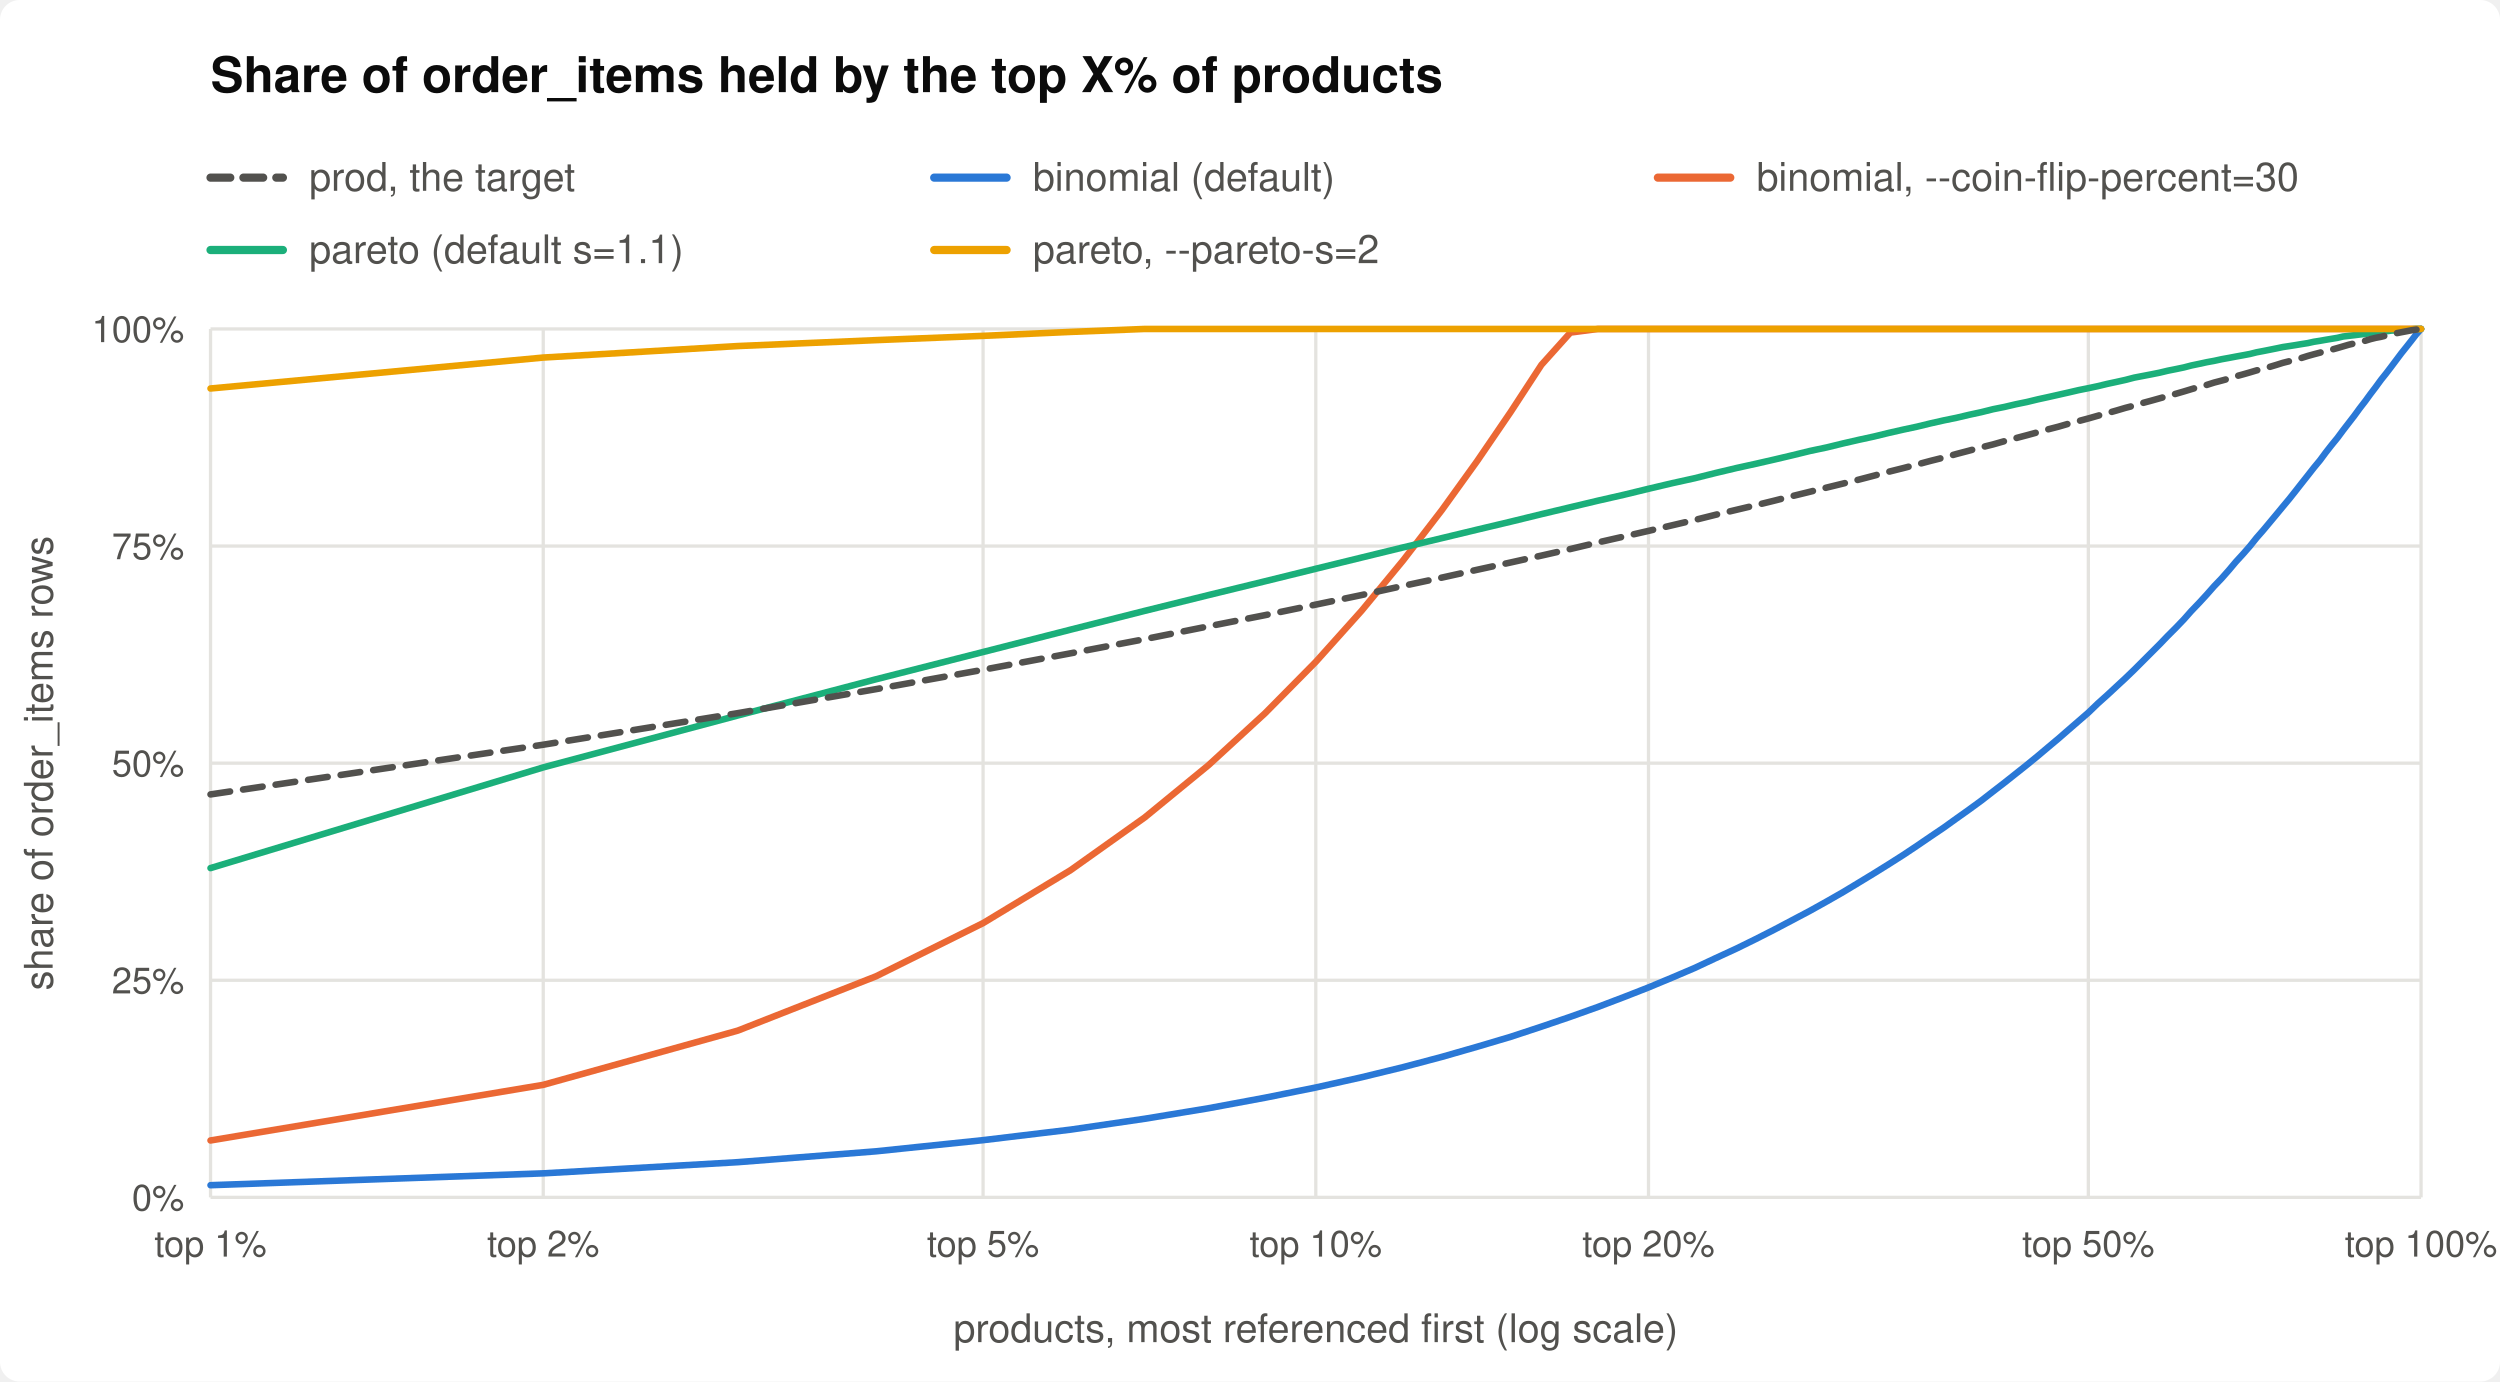
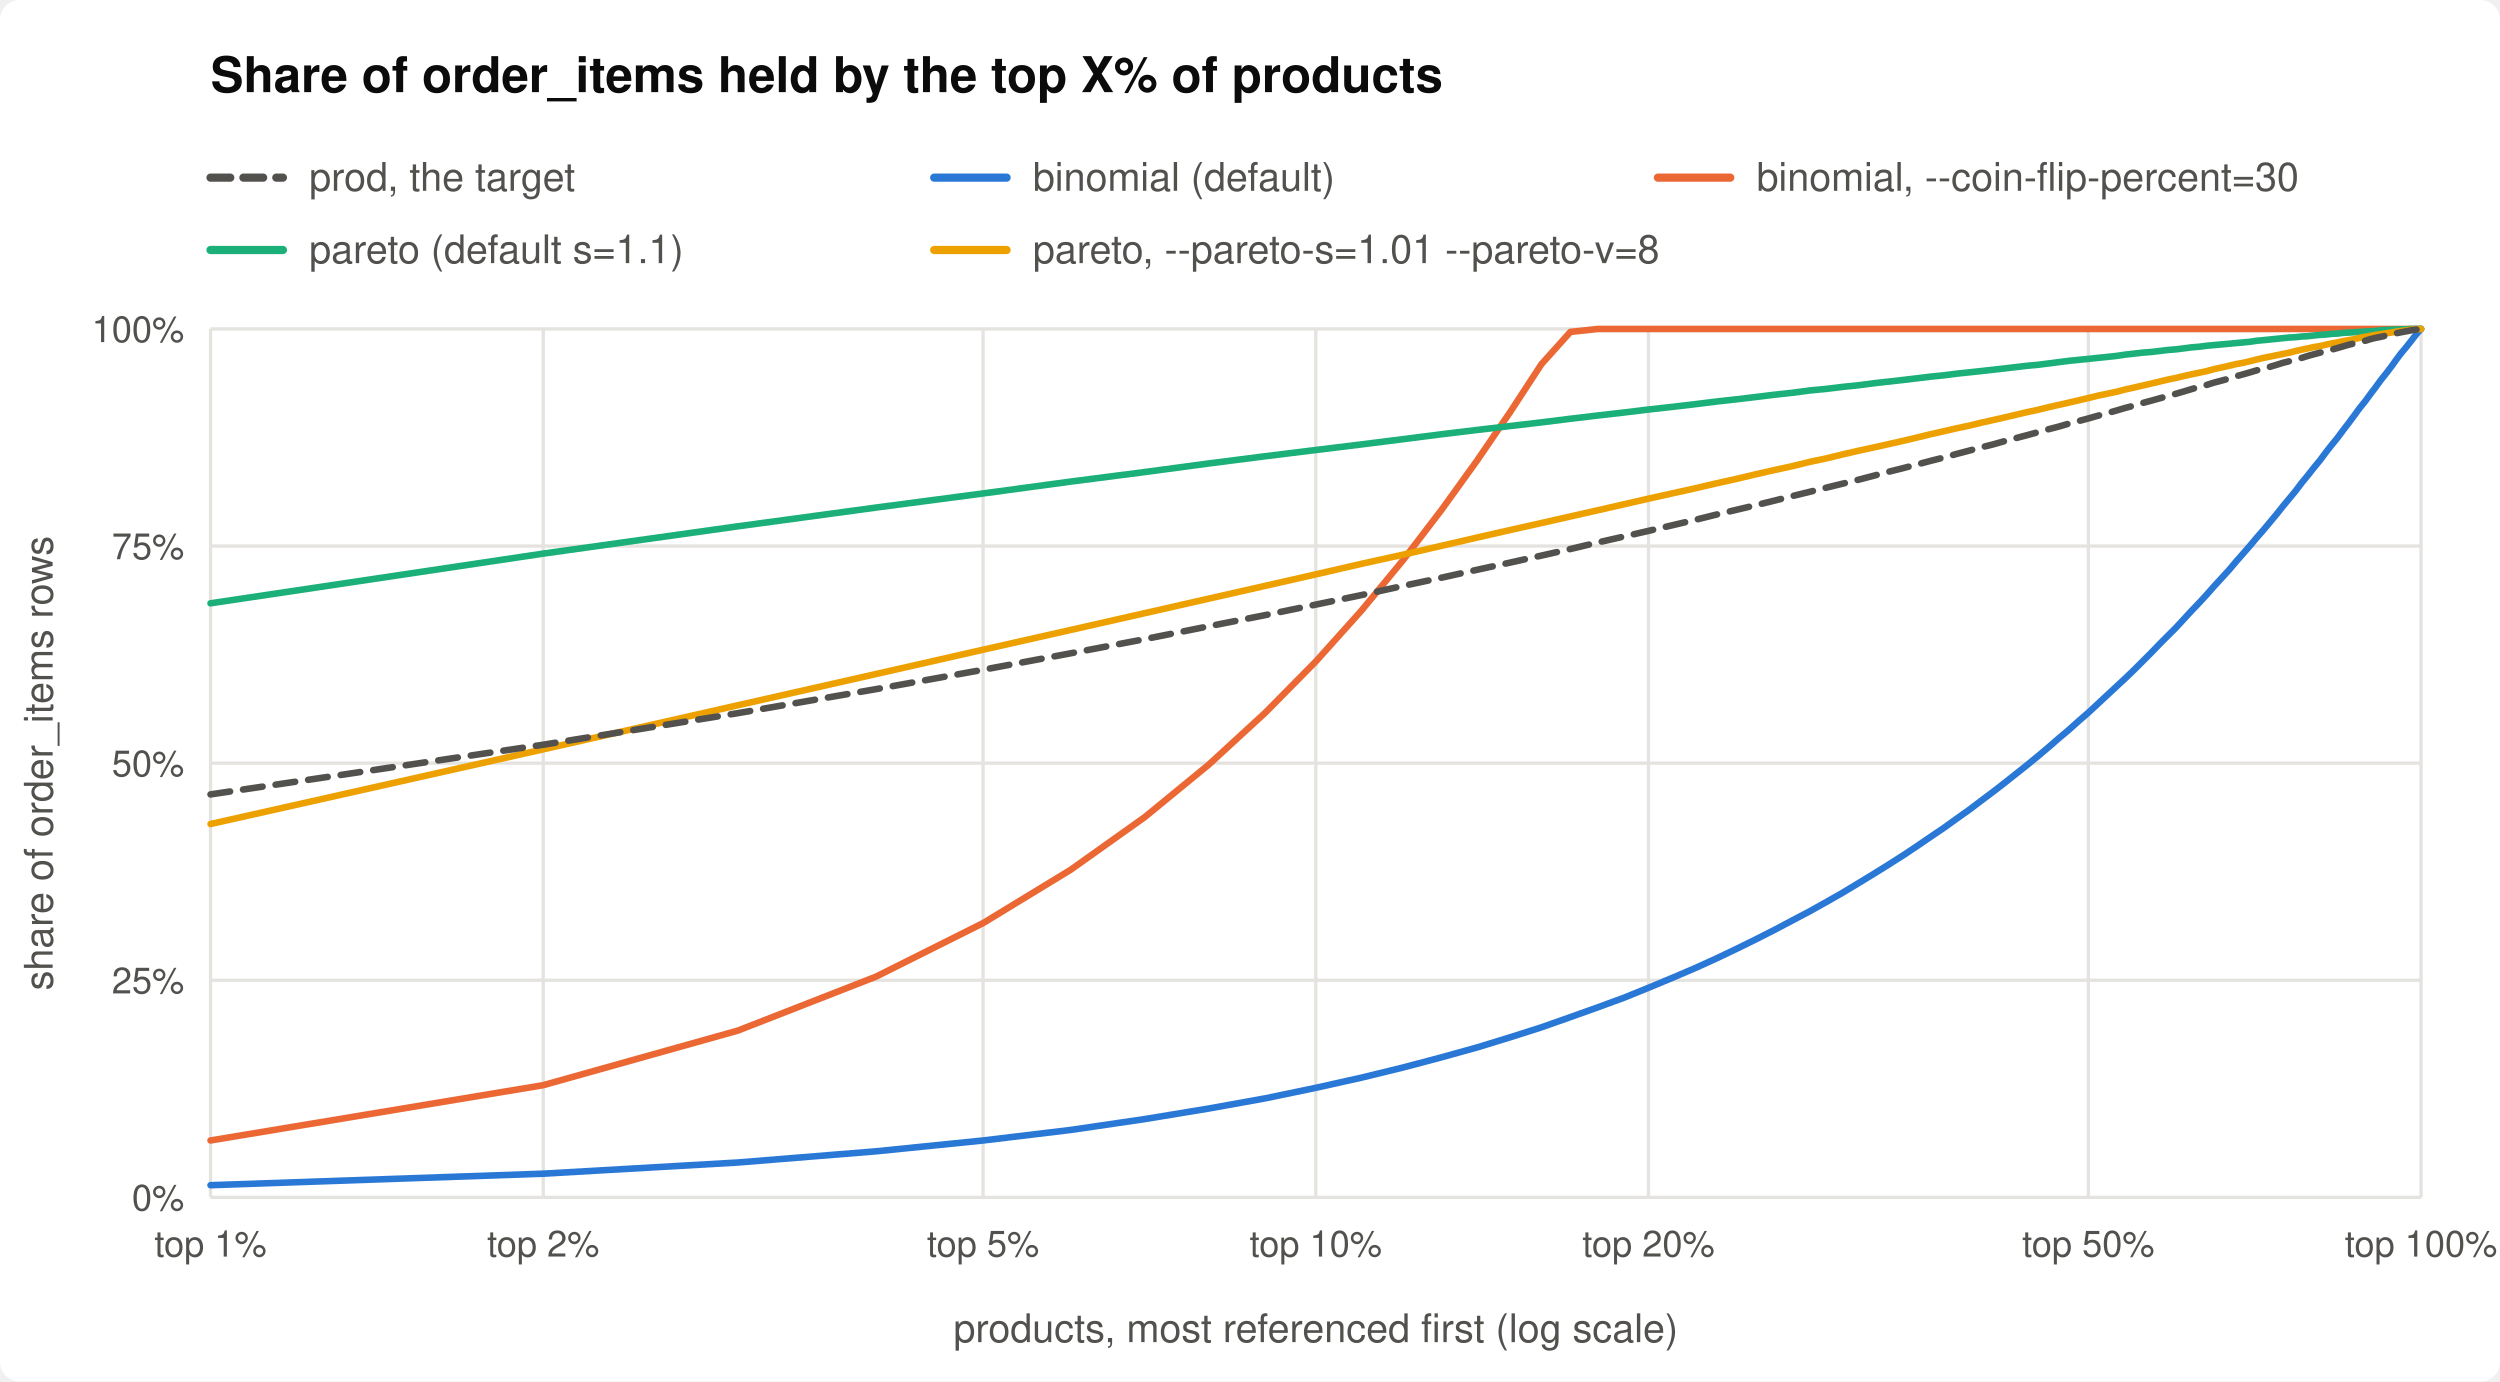
<svg xmlns="http://www.w3.org/2000/svg" viewBox="0 0 760 420" width="760" height="420" font-family="-apple-system, BlinkMacSystemFont, Segoe UI, Helvetica, Arial, sans-serif" role="img">
  <rect width="760" height="420" rx="6" fill="#ffffff" />
  <text x="64" y="28" font-size="15" font-weight="600" fill="#0b0b0b">Share of order_items held by the top X% of products</text>
  <line x1="64" y1="54" x2="86" y2="54" stroke="#52514e" stroke-width="2.5" stroke-linecap="round" stroke-dasharray="6 4" />
  <text x="94" y="58" font-size="12" fill="#52514e">prod, the target</text>
  <line x1="284" y1="54" x2="306" y2="54" stroke="#2a78d6" stroke-width="2.5" stroke-linecap="round" />
  <text x="314" y="58" font-size="12" fill="#52514e">binomial (default)</text>
  <line x1="504" y1="54" x2="526" y2="54" stroke="#eb6834" stroke-width="2.5" stroke-linecap="round" />
  <text x="534" y="58" font-size="12" fill="#52514e">binomial, --coin-flip-percent=30</text>
  <line x1="64" y1="76" x2="86" y2="76" stroke="#1baf7a" stroke-width="2.5" stroke-linecap="round" />
  <text x="94" y="80" font-size="12" fill="#52514e">pareto (default s=1.1)</text>
  <line x1="284" y1="76" x2="306" y2="76" stroke="#eda100" stroke-width="2.5" stroke-linecap="round" />
-   <text x="314" y="80" font-size="12" fill="#52514e">pareto, --pareto-s=2</text>
+   <text x="314" y="80" font-size="12" fill="#52514e">pareto, --pareto-s=1.01 --pareto-v=8</text>
  <line x1="64" y1="364.0" x2="736" y2="364.0" stroke="#e4e3df" stroke-width="1" />
  <text x="56" y="368.0" font-size="11" text-anchor="end" fill="#52514e">0%</text>
  <line x1="64" y1="298.0" x2="736" y2="298.0" stroke="#e4e3df" stroke-width="1" />
  <text x="56" y="302.0" font-size="11" text-anchor="end" fill="#52514e">25%</text>
  <line x1="64" y1="232.0" x2="736" y2="232.0" stroke="#e4e3df" stroke-width="1" />
  <text x="56" y="236.0" font-size="11" text-anchor="end" fill="#52514e">50%</text>
  <line x1="64" y1="166.0" x2="736" y2="166.0" stroke="#e4e3df" stroke-width="1" />
  <text x="56" y="170.0" font-size="11" text-anchor="end" fill="#52514e">75%</text>
  <line x1="64" y1="100.0" x2="736" y2="100.0" stroke="#e4e3df" stroke-width="1" />
  <text x="56" y="104.0" font-size="11" text-anchor="end" fill="#52514e">100%</text>
  <line x1="64.0" y1="100" x2="64.0" y2="364" stroke="#e4e3df" stroke-width="1" />
  <text x="64.0" y="382" font-size="11" text-anchor="middle" fill="#52514e">top 1%</text>
  <line x1="165.146" y1="100" x2="165.146" y2="364" stroke="#e4e3df" stroke-width="1" />
  <text x="165.146" y="382" font-size="11" text-anchor="middle" fill="#52514e">top 2%</text>
  <line x1="298.854" y1="100" x2="298.854" y2="364" stroke="#e4e3df" stroke-width="1" />
  <text x="298.854" y="382" font-size="11" text-anchor="middle" fill="#52514e">top 5%</text>
  <line x1="400.0" y1="100" x2="400.0" y2="364" stroke="#e4e3df" stroke-width="1" />
  <text x="400.0" y="382" font-size="11" text-anchor="middle" fill="#52514e">top 10%</text>
  <line x1="501.146" y1="100" x2="501.146" y2="364" stroke="#e4e3df" stroke-width="1" />
  <text x="501.146" y="382" font-size="11" text-anchor="middle" fill="#52514e">top 20%</text>
  <line x1="634.854" y1="100" x2="634.854" y2="364" stroke="#e4e3df" stroke-width="1" />
  <text x="634.854" y="382" font-size="11" text-anchor="middle" fill="#52514e">top 50%</text>
  <line x1="736.0" y1="100" x2="736.0" y2="364" stroke="#e4e3df" stroke-width="1" />
  <text x="736.0" y="382" font-size="11" text-anchor="middle" fill="#52514e">top 100%</text>
  <text x="400.0" y="408" font-size="12" text-anchor="middle" fill="#52514e">products, most referenced first (log scale)</text>
  <text transform="translate(16 232.0) rotate(-90)" font-size="12" text-anchor="middle" fill="#52514e">share of order_items rows</text>
-   <polyline points="64.0,360.3 165.1,356.7 224.3,353.3 266.3,350.0 298.9,346.6 325.5,343.4 348.0,340.1 367.4,336.9 384.6,333.7 400.0,330.6 413.9,327.5 426.6,324.4 438.3,321.3 449.1,318.2 459.2,315.2 468.6,312.1 477.4,309.1 485.8,306.1 493.7,303.1 501.1,300.2 508.3,297.2 515.1,294.3 521.5,291.3 527.8,288.4 533.7,285.5 539.4,282.6 544.9,279.7 550.2,276.9 555.4,274.0 560.3,271.2 565.1,268.3 569.7,265.5 574.2,262.7 578.6,259.9 582.8,257.1 586.9,254.3 590.9,251.6 594.8,248.8 598.6,246.1 602.3,243.4 605.9,240.6 609.4,237.9 612.8,235.2 616.2,232.5 619.5,229.8 622.7,227.1 625.8,224.5 628.9,221.8 631.9,219.2 634.9,216.6 637.7,213.9 640.6,211.3 643.4,208.7 646.1,206.2 648.8,203.6 651.4,201.0 654.0,198.4 656.5,195.9 659.0,193.3 661.5,190.8 663.9,188.3 666.2,185.7 668.6,183.2 670.9,180.7 673.1,178.2 675.4,175.8 677.6,173.3 679.7,170.8 681.9,168.4 684.0,166.0 686.0,163.5 688.1,161.1 690.1,158.7 692.1,156.3 694.0,154.0 696.0,151.6 697.9,149.2 699.7,146.9 701.6,144.5 703.4,142.2 705.3,139.9 707.0,137.6 708.8,135.3 710.6,133.1 712.3,130.8 714.0,128.6 715.7,126.4 717.3,124.2 719.0,122.0 720.6,119.8 722.2,117.7 723.8,115.5 725.4,113.5 727.0,111.4 728.5,109.4 730.0,107.4 731.6,105.4 733.1,103.5 734.5,101.7 736.0,100.0" fill="none" stroke="#2a78d6" stroke-width="2" stroke-linejoin="round" stroke-linecap="round" />
-   <polyline points="64.0,346.7 165.1,329.8 224.3,313.3 266.3,296.8 298.9,280.6 325.5,264.5 348.0,248.5 367.4,232.6 384.6,216.8 400.0,201.2 413.9,185.7 426.6,170.3 438.3,155.1 449.1,140.1 459.2,125.3 468.6,110.9 477.4,101.1 485.8,100.0 493.7,100.0 501.1,100.0 508.3,100.0 515.1,100.0 521.5,100.0 527.8,100.0 533.7,100.0 539.4,100.0 544.9,100.0 550.2,100.0 555.4,100.0 560.3,100.0 565.1,100.0 569.7,100.0 574.2,100.0 578.6,100.0 582.8,100.0 586.9,100.0 590.9,100.0 594.8,100.0 598.6,100.0 602.3,100.0 605.9,100.0 609.4,100.0 612.8,100.0 616.2,100.0 619.5,100.0 622.7,100.0 625.8,100.0 628.9,100.0 631.9,100.0 634.9,100.0 637.7,100.0 640.6,100.0 643.4,100.0 646.1,100.0 648.8,100.0 651.4,100.0 654.0,100.0 656.5,100.0 659.0,100.0 661.5,100.0 663.9,100.0 666.2,100.0 668.6,100.0 670.9,100.0 673.1,100.0 675.4,100.0 677.6,100.0 679.7,100.0 681.9,100.0 684.0,100.0 686.0,100.0 688.1,100.0 690.1,100.0 692.1,100.0 694.0,100.0 696.0,100.0 697.9,100.0 699.7,100.0 701.6,100.0 703.4,100.0 705.3,100.0 707.0,100.0 708.8,100.0 710.6,100.0 712.3,100.0 714.0,100.0 715.7,100.0 717.3,100.0 719.0,100.0 720.6,100.0 722.2,100.0 723.8,100.0 725.4,100.0 727.0,100.0 728.5,100.0 730.0,100.0 731.6,100.0 733.1,100.0 734.5,100.0 736.0,100.0" fill="none" stroke="#eb6834" stroke-width="2" stroke-linejoin="round" stroke-linecap="round" />
-   <polyline points="64.0,263.9 165.1,233.3 224.3,217.5 266.3,206.5 298.9,198.2 325.5,191.4 348.0,185.7 367.4,180.9 384.6,176.7 400.0,172.9 413.9,169.5 426.6,166.4 438.3,163.6 449.1,161.0 459.2,158.6 468.6,156.3 477.4,154.2 485.8,152.2 493.7,150.4 501.1,148.6 508.3,146.9 515.1,145.4 521.5,143.8 527.8,142.3 533.7,141.0 539.4,139.7 544.9,138.4 550.2,137.1 555.4,136.0 560.3,134.8 565.1,133.7 569.7,132.7 574.2,131.6 578.6,130.6 582.8,129.7 586.9,128.7 590.9,127.8 594.8,127.0 598.6,126.1 602.3,125.3 605.9,124.4 609.4,123.7 612.8,122.9 616.2,122.2 619.5,121.4 622.7,120.7 625.8,120.0 628.9,119.3 631.9,118.6 634.9,118.0 637.7,117.4 640.6,116.7 643.4,116.1 646.1,115.5 648.8,114.8 651.4,114.3 654.0,113.8 656.5,113.3 659.0,112.7 661.5,112.2 663.9,111.7 666.2,111.1 668.6,110.6 670.9,110.1 673.1,109.7 675.4,109.2 677.6,108.8 679.7,108.4 681.9,108.0 684.0,107.6 686.0,107.1 688.1,106.7 690.1,106.3 692.1,105.9 694.0,105.5 696.0,105.2 697.9,104.9 699.7,104.6 701.6,104.3 703.4,103.9 705.3,103.6 707.0,103.3 708.8,103.0 710.6,102.7 712.3,102.3 714.0,102.1 715.7,101.9 717.3,101.7 719.0,101.5 720.6,101.3 722.2,101.1 723.8,100.9 725.4,100.7 727.0,100.5 728.5,100.4 730.0,100.3 731.6,100.2 733.1,100.1 734.5,100.0 736.0,100.0" fill="none" stroke="#1baf7a" stroke-width="2" stroke-linejoin="round" stroke-linecap="round" />
-   <polyline points="64.0,118.1 165.1,108.7 224.3,105.2 266.3,103.4 298.9,102.1 325.5,100.9 348.0,100.0 367.4,100.0 384.6,100.0 400.0,100.0 413.9,100.0 426.6,100.0 438.3,100.0 449.1,100.0 459.2,100.0 468.6,100.0 477.4,100.0 485.8,100.0 493.7,100.0 501.1,100.0 508.3,100.0 515.1,100.0 521.5,100.0 527.8,100.0 533.7,100.0 539.4,100.0 544.9,100.0 550.2,100.0 555.4,100.0 560.3,100.0 565.1,100.0 569.7,100.0 574.2,100.0 578.6,100.0 582.8,100.0 586.9,100.0 590.9,100.0 594.8,100.0 598.6,100.0 602.3,100.0 605.9,100.0 609.4,100.0 612.8,100.0 616.2,100.0 619.5,100.0 622.7,100.0 625.8,100.0 628.9,100.0 631.9,100.0 634.9,100.0 637.7,100.0 640.6,100.0 643.4,100.0 646.1,100.0 648.8,100.0 651.4,100.0 654.0,100.0 656.5,100.0 659.0,100.0 661.5,100.0 663.9,100.0 666.2,100.0 668.6,100.0 670.9,100.0 673.1,100.0 675.4,100.0 677.6,100.0 679.7,100.0 681.9,100.0 684.0,100.0 686.0,100.0 688.1,100.0 690.1,100.0 692.1,100.0 694.0,100.0 696.0,100.0 697.9,100.0 699.7,100.0 701.6,100.0 703.4,100.0 705.3,100.0 707.0,100.0 708.8,100.0 710.6,100.0 712.3,100.0 714.0,100.0 715.7,100.0 717.3,100.0 719.0,100.0 720.6,100.0 722.2,100.0 723.8,100.0 725.4,100.0 727.0,100.0 728.5,100.0 730.0,100.0 731.6,100.0 733.1,100.0 734.5,100.0 736.0,100.0" fill="none" stroke="#eda100" stroke-width="2" stroke-linejoin="round" stroke-linecap="round" />
+   <polyline points="64.0,360.3 165.1,356.8 224.3,353.4 266.3,350.0 298.9,346.7 325.5,343.5 348.0,340.2 367.4,337.0 384.6,333.9 400.0,330.7 413.9,327.6 426.6,324.5 438.3,321.4 449.1,318.4 459.2,315.3 468.6,312.3 477.4,309.2 485.8,306.2 493.7,303.3 501.1,300.3 508.3,297.3 515.1,294.4 521.5,291.5 527.8,288.5 533.7,285.6 539.4,282.7 544.9,279.8 550.2,277.0 555.4,274.1 560.3,271.3 565.1,268.4 569.7,265.6 574.2,262.8 578.6,260.0 582.8,257.2 586.9,254.4 590.9,251.7 594.8,248.9 598.6,246.2 602.3,243.4 605.9,240.7 609.4,238.0 612.8,235.3 616.2,232.6 619.5,229.9 622.7,227.2 625.8,224.5 628.9,221.9 631.9,219.2 634.9,216.6 637.7,214.0 640.6,211.3 643.4,208.7 646.1,206.2 648.8,203.6 651.4,201.0 654.0,198.4 656.5,195.8 659.0,193.3 661.5,190.8 663.9,188.2 666.2,185.7 668.6,183.2 670.9,180.7 673.1,178.2 675.4,175.7 677.6,173.3 679.7,170.8 681.9,168.3 684.0,165.9 686.0,163.5 688.1,161.1 690.1,158.7 692.1,156.3 694.0,153.9 696.0,151.5 697.9,149.2 699.7,146.8 701.6,144.5 703.4,142.2 705.3,139.9 707.0,137.6 708.8,135.3 710.6,133.1 712.3,130.8 714.0,128.6 715.7,126.3 717.3,124.1 719.0,122.0 720.6,119.8 722.2,117.7 723.8,115.5 725.4,113.5 727.0,111.4 728.5,109.3 730.0,107.3 731.6,105.4 733.1,103.5 734.5,101.7 736.0,100.0" fill="none" stroke="#2a78d6" stroke-width="2" stroke-linejoin="round" stroke-linecap="round" />
+   <polyline points="64.0,346.7 165.1,329.9 224.3,313.3 266.3,296.9 298.9,280.6 325.5,264.4 348.0,248.4 367.4,232.5 384.6,216.7 400.0,201.1 413.9,185.6 426.6,170.2 438.3,154.9 449.1,139.9 459.2,125.1 468.6,110.7 477.4,100.9 485.8,100.0 493.7,100.0 501.1,100.0 508.3,100.0 515.1,100.0 521.5,100.0 527.8,100.0 533.7,100.0 539.4,100.0 544.9,100.0 550.2,100.0 555.4,100.0 560.3,100.0 565.1,100.0 569.7,100.0 574.2,100.0 578.6,100.0 582.8,100.0 586.9,100.0 590.9,100.0 594.8,100.0 598.6,100.0 602.3,100.0 605.9,100.0 609.4,100.0 612.8,100.0 616.2,100.0 619.5,100.0 622.7,100.0 625.8,100.0 628.9,100.0 631.9,100.0 634.9,100.0 637.7,100.0 640.6,100.0 643.4,100.0 646.1,100.0 648.8,100.0 651.4,100.0 654.0,100.0 656.5,100.0 659.0,100.0 661.5,100.0 663.9,100.0 666.2,100.0 668.6,100.0 670.9,100.0 673.1,100.0 675.4,100.0 677.6,100.0 679.7,100.0 681.9,100.0 684.0,100.0 686.0,100.0 688.1,100.0 690.1,100.0 692.1,100.0 694.0,100.0 696.0,100.0 697.9,100.0 699.7,100.0 701.6,100.0 703.4,100.0 705.3,100.0 707.0,100.0 708.8,100.0 710.6,100.0 712.3,100.0 714.0,100.0 715.7,100.0 717.3,100.0 719.0,100.0 720.6,100.0 722.2,100.0 723.8,100.0 725.4,100.0 727.0,100.0 728.5,100.0 730.0,100.0 731.6,100.0 733.1,100.0 734.5,100.0 736.0,100.0" fill="none" stroke="#eb6834" stroke-width="2" stroke-linejoin="round" stroke-linecap="round" />
+   <polyline points="64.0,183.4 165.1,168.3 224.3,160.0 266.3,154.3 298.9,150.0 325.5,146.4 348.0,143.5 367.4,140.9 384.6,138.7 400.0,136.8 413.9,135.1 426.6,133.5 438.3,132.0 449.1,130.7 459.2,129.5 468.6,128.4 477.4,127.3 485.8,126.3 493.7,125.4 501.1,124.5 508.3,123.7 515.1,122.9 521.5,122.1 527.8,121.4 533.7,120.7 539.4,120.0 544.9,119.4 550.2,118.7 555.4,118.2 560.3,117.6 565.1,117.1 569.7,116.5 574.2,116.0 578.6,115.5 582.8,115.0 586.9,114.5 590.9,114.1 594.8,113.6 598.6,113.2 602.3,112.8 605.9,112.4 609.4,112.0 612.8,111.6 616.2,111.2 619.5,110.9 622.7,110.5 625.8,110.1 628.9,109.7 631.9,109.4 634.9,109.1 637.7,108.8 640.6,108.5 643.4,108.2 646.1,107.8 648.8,107.5 651.4,107.2 654.0,107.0 656.5,106.7 659.0,106.4 661.5,106.2 663.9,105.9 666.2,105.6 668.6,105.4 670.9,105.1 673.1,104.9 675.4,104.7 677.6,104.5 679.7,104.3 681.9,104.1 684.0,103.9 686.0,103.6 688.1,103.4 690.1,103.2 692.1,103.0 694.0,102.8 696.0,102.6 697.9,102.5 699.7,102.3 701.6,102.2 703.4,102.0 705.3,101.8 707.0,101.7 708.8,101.5 710.6,101.4 712.3,101.2 714.0,101.1 715.7,101.0 717.3,100.9 719.0,100.8 720.6,100.7 722.2,100.6 723.8,100.4 725.4,100.3 727.0,100.2 728.5,100.2 730.0,100.1 731.6,100.1 733.1,100.0 734.5,100.0 736.0,100.0" fill="none" stroke="#1baf7a" stroke-width="2" stroke-linejoin="round" stroke-linecap="round" />
+   <polyline points="64.0,250.5 165.1,227.8 224.3,214.4 266.3,204.9 298.9,197.5 325.5,191.5 348.0,186.4 367.4,182.0 384.6,178.1 400.0,174.6 413.9,171.4 426.6,168.6 438.3,165.9 449.1,163.4 459.2,161.1 468.6,159.0 477.4,157.0 485.8,155.1 493.7,153.3 501.1,151.6 508.3,150.0 515.1,148.5 521.5,147.0 527.8,145.6 533.7,144.2 539.4,142.9 544.9,141.7 550.2,140.4 555.4,139.3 560.3,138.1 565.1,137.0 569.7,136.0 574.2,135.0 578.6,134.0 582.8,133.0 586.9,132.0 590.9,131.1 594.8,130.2 598.6,129.4 602.3,128.5 605.9,127.7 609.4,126.9 612.8,126.1 616.2,125.3 619.5,124.6 622.7,123.8 625.8,123.1 628.9,122.4 631.9,121.7 634.9,121.0 637.7,120.3 640.6,119.7 643.4,119.1 646.1,118.4 648.8,117.8 651.4,117.2 654.0,116.6 656.5,116.0 659.0,115.4 661.5,114.9 663.9,114.3 666.2,113.8 668.6,113.3 670.9,112.8 673.1,112.2 675.4,111.7 677.6,111.2 679.7,110.7 681.9,110.3 684.0,109.8 686.0,109.3 688.1,108.8 690.1,108.4 692.1,108.0 694.0,107.6 696.0,107.2 697.9,106.7 699.7,106.3 701.6,105.9 703.4,105.5 705.3,105.2 707.0,104.8 708.8,104.4 710.6,104.1 712.3,103.7 714.0,103.4 715.7,103.1 717.3,102.7 719.0,102.4 720.6,102.1 722.2,101.8 723.8,101.6 725.4,101.3 727.0,101.1 728.5,100.8 730.0,100.6 731.6,100.4 733.1,100.2 734.5,100.1 736.0,100.0" fill="none" stroke="#eda100" stroke-width="2" stroke-linejoin="round" stroke-linecap="round" />
  <polyline points="64.0,241.5 165.1,226.4 224.3,216.8 266.3,209.5 298.9,203.6 325.5,198.6 348.0,194.3 367.4,190.4 384.6,187.0 400.0,183.8 413.9,180.9 426.6,178.1 438.3,175.6 449.1,173.2 459.2,171.0 468.6,168.9 477.4,166.9 485.8,164.9 493.7,163.1 501.1,161.4 508.3,159.7 515.1,158.1 521.5,156.5 527.8,155.0 533.7,153.6 539.4,152.2 544.9,150.8 550.2,149.5 555.4,148.2 560.3,147.0 565.1,145.8 569.7,144.6 574.2,143.4 578.6,142.3 582.8,141.2 586.9,140.1 590.9,139.1 594.8,138.0 598.6,137.0 602.3,136.0 605.9,135.1 609.4,134.1 612.8,133.2 616.2,132.3 619.5,131.4 622.7,130.5 625.8,129.7 628.9,128.8 631.9,128.0 634.9,127.2 637.7,126.4 640.6,125.6 643.4,124.8 646.1,124.0 648.8,123.3 651.4,122.5 654.0,121.8 656.5,121.1 659.0,120.4 661.5,119.7 663.9,119.0 666.2,118.3 668.6,117.6 670.9,117.0 673.1,116.3 675.4,115.7 677.6,115.1 679.7,114.4 681.9,113.8 684.0,113.2 686.0,112.6 688.1,112.1 690.1,111.5 692.1,110.9 694.0,110.3 696.0,109.8 697.9,109.3 699.7,108.8 701.6,108.2 703.4,107.7 705.3,107.2 707.0,106.7 708.8,106.3 710.6,105.8 712.3,105.3 714.0,104.8 715.7,104.4 717.3,104.0 719.0,103.6 720.6,103.1 722.2,102.7 723.8,102.4 725.4,102.0 727.0,101.6 728.5,101.3 730.0,101.0 731.6,100.7 733.1,100.4 734.5,100.2 736.0,100.0" fill="none" stroke="#52514e" stroke-width="2" stroke-linejoin="round" stroke-linecap="round" stroke-dasharray="6 4" />
</svg>
